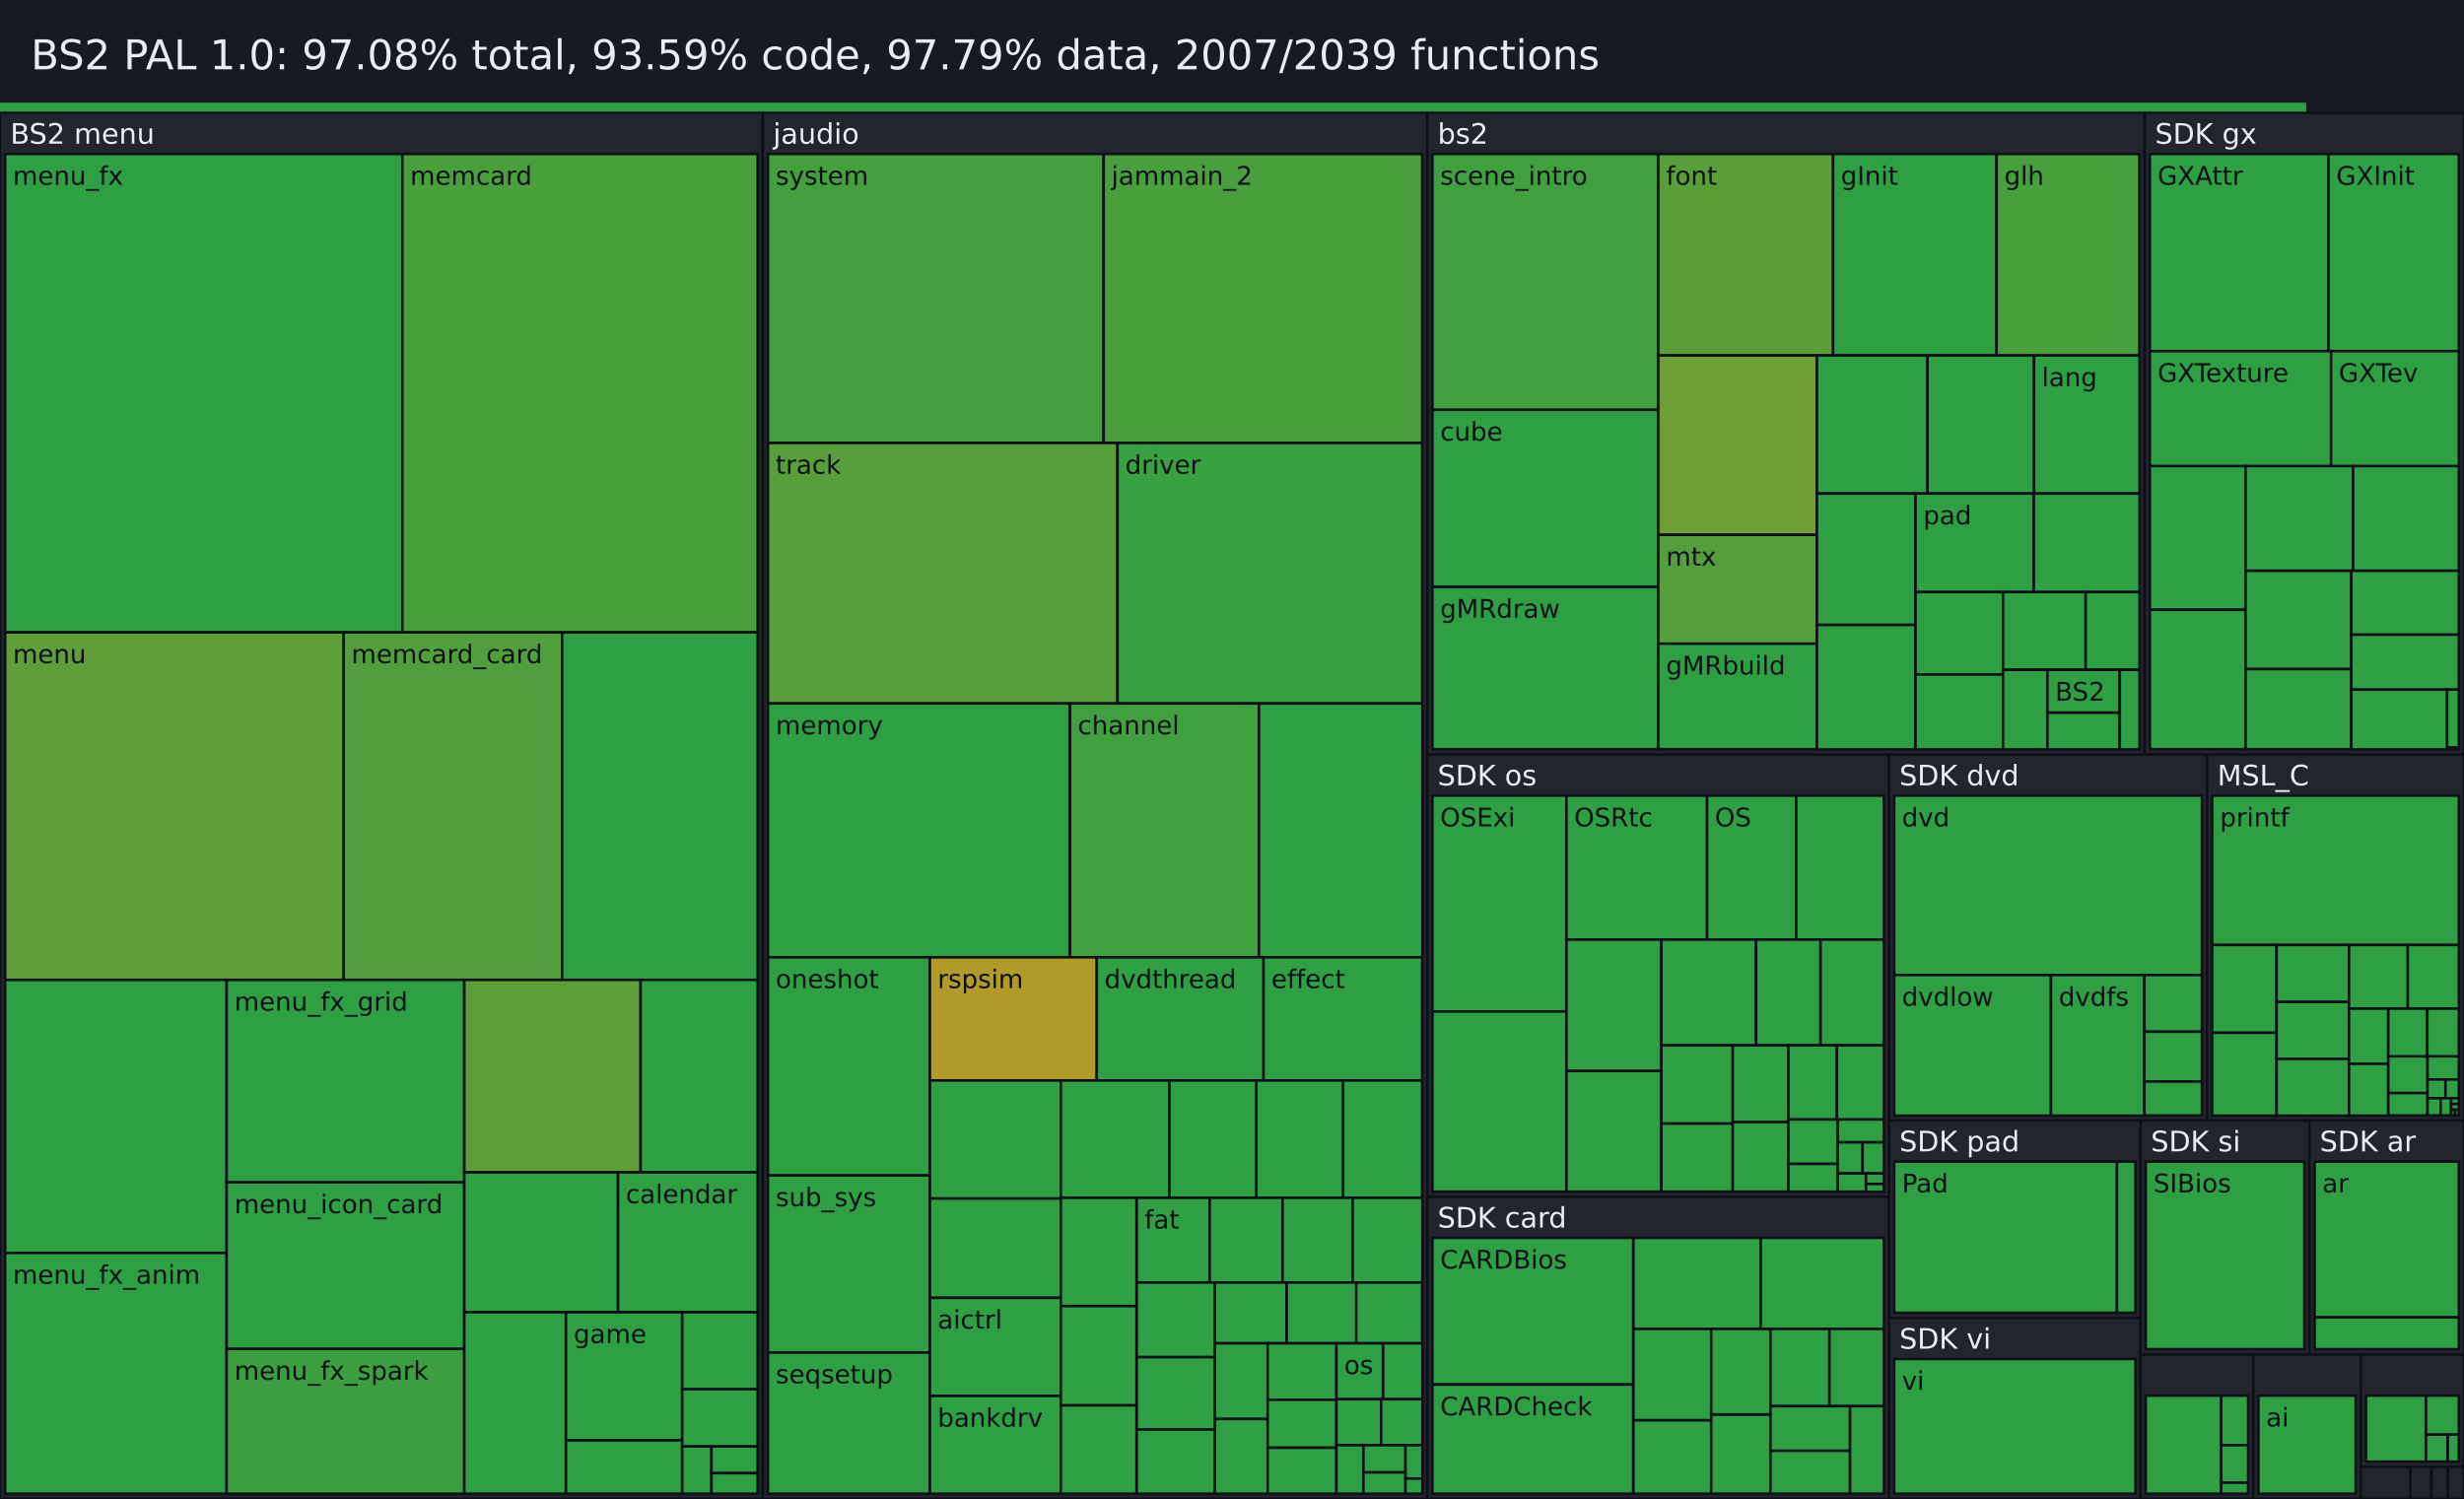
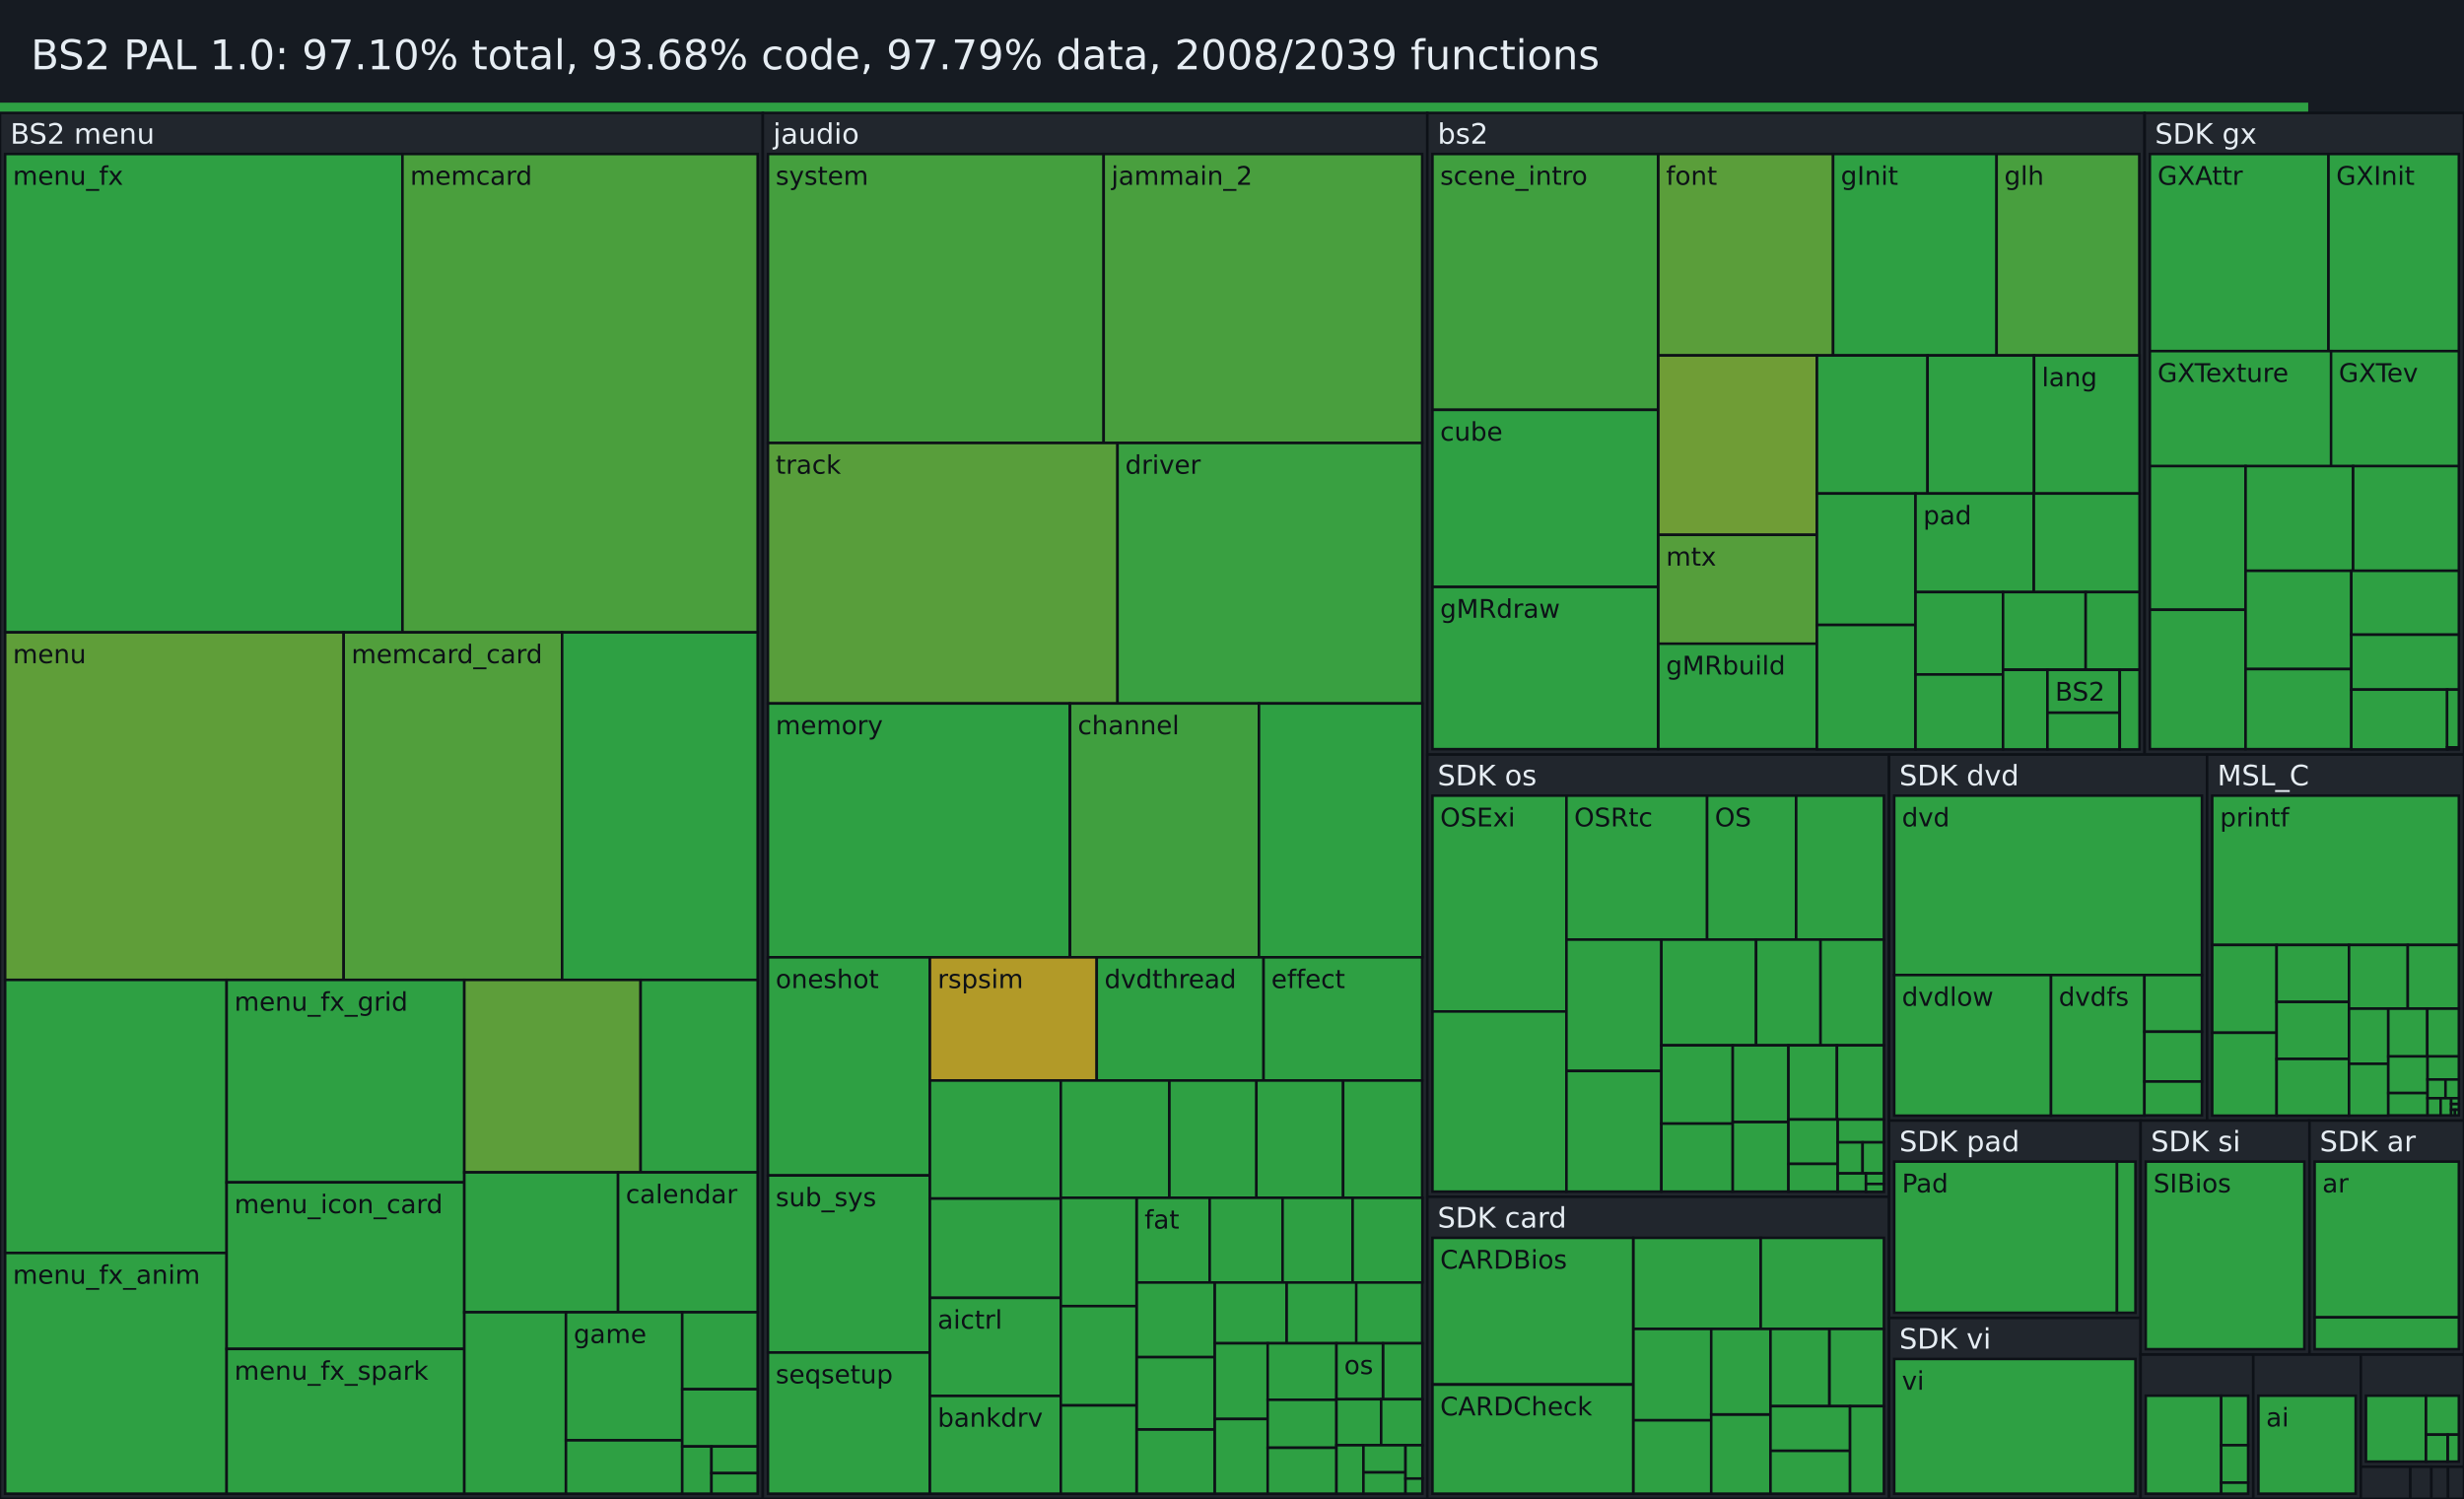
<svg xmlns="http://www.w3.org/2000/svg" width="960" height="584" font-family="Verdana,DejaVu Sans,sans-serif">
  <rect width="100%" height="100%" fill="#0d1117" />
  <rect x="0" y="0" width="960" height="44" fill="#161b22" />
-   <rect x="0" y="40" width="898.5" height="4" fill="#2ea043" />
-   <text x="12" y="27" font-size="16" fill="#e6edf3">BS2 PAL 1.0: 97.08% total, 93.59% code, 97.79% data, 2007/2039 functions</text>
+   <rect x="0" y="40" width="899.3" height="4" fill="#2ea043" />
+   <text x="12" y="27" font-size="16" fill="#e6edf3">BS2 PAL 1.0: 97.10% total, 93.68% code, 97.79% data, 2008/2039 functions</text>
  <g>
    <rect x="0.0" y="44.0" width="297.2" height="540.0" fill="#21262d" stroke="#0d1117" />
    <text x="4.0" y="56.0" font-size="11" fill="#e6edf3">BS2 menu</text>
  </g>
  <g>
    <rect x="2.0" y="60.0" width="154.8" height="186.4" fill="#2ea043" stroke="#0d1117" stroke-width="1" />
    <text x="5.0" y="72.0" font-size="10" fill="#0d1117">menu_fx</text>
  </g>
  <g>
    <rect x="156.8" y="60.0" width="138.4" height="186.4" fill="#4a9f3d" stroke="#0d1117" stroke-width="1" />
    <text x="159.8" y="72.0" font-size="10" fill="#0d1117">memcard</text>
  </g>
  <g>
    <rect x="2.0" y="246.4" width="131.9" height="135.4" fill="#5f9e39" stroke="#0d1117" stroke-width="1" />
    <text x="5.0" y="258.4" font-size="10" fill="#0d1117">menu</text>
  </g>
  <g>
    <rect x="133.9" y="246.4" width="85.1" height="135.4" fill="#519f3c" stroke="#0d1117" stroke-width="1" />
    <text x="136.9" y="258.4" font-size="10" fill="#0d1117">memcard_card</text>
  </g>
  <g>
    <rect x="219.0" y="246.4" width="76.2" height="135.4" fill="#2ea043" stroke="#0d1117" stroke-width="1" />
  </g>
  <g>
    <rect x="2.0" y="381.8" width="86.3" height="106.4" fill="#2ea043" stroke="#0d1117" stroke-width="1" />
  </g>
  <g>
    <rect x="2.0" y="488.2" width="86.3" height="93.8" fill="#2ea043" stroke="#0d1117" stroke-width="1" />
    <text x="5.0" y="500.2" font-size="10" fill="#0d1117">menu_fx_anim</text>
  </g>
  <g>
    <rect x="88.3" y="381.8" width="92.6" height="78.9" fill="#2ea043" stroke="#0d1117" stroke-width="1" />
    <text x="91.3" y="393.8" font-size="10" fill="#0d1117">menu_fx_grid</text>
  </g>
  <g>
    <rect x="88.3" y="460.7" width="92.6" height="64.9" fill="#2ea043" stroke="#0d1117" stroke-width="1" />
    <text x="91.3" y="472.7" font-size="10" fill="#0d1117">menu_icon_card</text>
  </g>
  <g>
-     <rect x="88.3" y="525.6" width="92.6" height="56.4" fill="#3b9f40" stroke="#0d1117" stroke-width="1" />
+     <rect x="88.3" y="525.6" width="92.6" height="56.4" fill="#2ea043" stroke="#0d1117" stroke-width="1" />
    <text x="91.3" y="537.6" font-size="10" fill="#0d1117">menu_fx_spark</text>
  </g>
  <g>
    <rect x="180.9" y="381.8" width="68.7" height="75.0" fill="#5d9e3a" stroke="#0d1117" stroke-width="1" />
  </g>
  <g>
    <rect x="249.6" y="381.8" width="45.6" height="75.0" fill="#2ea043" stroke="#0d1117" stroke-width="1" />
  </g>
  <g>
    <rect x="180.9" y="456.8" width="59.9" height="54.5" fill="#2ea043" stroke="#0d1117" stroke-width="1" />
  </g>
  <g>
    <rect x="240.8" y="456.8" width="54.4" height="54.5" fill="#2ea043" stroke="#0d1117" stroke-width="1" />
    <text x="243.8" y="468.8" font-size="10" fill="#0d1117">calendar</text>
  </g>
  <g>
    <rect x="180.9" y="511.3" width="39.6" height="70.7" fill="#2ea043" stroke="#0d1117" stroke-width="1" />
  </g>
  <g>
    <rect x="220.5" y="511.3" width="45.3" height="49.9" fill="#2ea043" stroke="#0d1117" stroke-width="1" />
    <text x="223.5" y="523.3" font-size="10" fill="#0d1117">game</text>
  </g>
  <g>
    <rect x="220.5" y="561.2" width="45.3" height="20.8" fill="#2ea043" stroke="#0d1117" stroke-width="1" />
  </g>
  <g>
    <rect x="265.8" y="511.3" width="29.4" height="30.0" fill="#2ea043" stroke="#0d1117" stroke-width="1" />
  </g>
  <g>
    <rect x="265.8" y="541.3" width="29.4" height="22.3" fill="#2ea043" stroke="#0d1117" stroke-width="1" />
  </g>
  <g>
    <rect x="265.8" y="563.6" width="11.4" height="18.4" fill="#2ea043" stroke="#0d1117" stroke-width="1" />
  </g>
  <g>
    <rect x="277.2" y="563.6" width="18.0" height="10.4" fill="#2ea043" stroke="#0d1117" stroke-width="1" />
  </g>
  <g>
    <rect x="277.2" y="574.0" width="18.0" height="8.0" fill="#2ea043" stroke="#0d1117" stroke-width="1" />
  </g>
  <g>
    <rect x="297.2" y="44.0" width="258.9" height="540.0" fill="#21262d" stroke="#0d1117" />
    <text x="301.2" y="56.0" font-size="11" fill="#e6edf3">jaudio</text>
  </g>
  <g>
    <rect x="299.2" y="60.0" width="130.8" height="112.6" fill="#449f3e" stroke="#0d1117" stroke-width="1" />
    <text x="302.2" y="72.0" font-size="10" fill="#0d1117">system</text>
  </g>
  <g>
    <rect x="430.0" y="60.0" width="124.1" height="112.6" fill="#499f3e" stroke="#0d1117" stroke-width="1" />
    <text x="433.0" y="72.0" font-size="10" fill="#0d1117">jammain_2</text>
  </g>
  <g>
    <rect x="299.2" y="172.6" width="136.2" height="101.5" fill="#589e3b" stroke="#0d1117" stroke-width="1" />
    <text x="302.2" y="184.6" font-size="10" fill="#0d1117">track</text>
  </g>
  <g>
    <rect x="435.4" y="172.6" width="118.7" height="101.5" fill="#39a041" stroke="#0d1117" stroke-width="1" />
    <text x="438.4" y="184.6" font-size="10" fill="#0d1117">driver</text>
  </g>
  <g>
    <rect x="299.2" y="274.1" width="117.6" height="98.9" fill="#2ea043" stroke="#0d1117" stroke-width="1" />
    <text x="302.2" y="286.1" font-size="10" fill="#0d1117">memory</text>
  </g>
  <g>
    <rect x="416.9" y="274.1" width="73.6" height="98.9" fill="#409f3f" stroke="#0d1117" stroke-width="1" />
    <text x="419.9" y="286.1" font-size="10" fill="#0d1117">channel</text>
  </g>
  <g>
    <rect x="490.5" y="274.1" width="63.7" height="98.9" fill="#2ea043" stroke="#0d1117" stroke-width="1" />
  </g>
  <g>
    <rect x="299.2" y="373.0" width="63.1" height="85.0" fill="#2ea043" stroke="#0d1117" stroke-width="1" />
    <text x="302.2" y="385.0" font-size="10" fill="#0d1117">oneshot</text>
  </g>
  <g>
    <rect x="299.2" y="458.0" width="63.1" height="69.0" fill="#2ea043" stroke="#0d1117" stroke-width="1" />
    <text x="302.2" y="470.0" font-size="10" fill="#0d1117">sub_sys</text>
  </g>
  <g>
    <rect x="299.2" y="527.0" width="63.1" height="55.0" fill="#2ea043" stroke="#0d1117" stroke-width="1" />
    <text x="302.2" y="539.0" font-size="10" fill="#0d1117">seqsetup</text>
  </g>
  <g>
    <rect x="362.3" y="373.0" width="65.0" height="48.0" fill="#b29a28" stroke="#0d1117" stroke-width="1" />
    <text x="365.3" y="385.0" font-size="10" fill="#0d1117">rspsim</text>
  </g>
  <g>
    <rect x="427.3" y="373.0" width="65.0" height="48.0" fill="#2ea043" stroke="#0d1117" stroke-width="1" />
    <text x="430.3" y="385.0" font-size="10" fill="#0d1117">dvdthread</text>
  </g>
  <g>
    <rect x="492.3" y="373.0" width="61.8" height="48.0" fill="#2ea043" stroke="#0d1117" stroke-width="1" />
    <text x="495.3" y="385.0" font-size="10" fill="#0d1117">effect</text>
  </g>
  <g>
    <rect x="362.3" y="421.0" width="51.0" height="46.0" fill="#2ea043" stroke="#0d1117" stroke-width="1" />
  </g>
  <g>
    <rect x="362.3" y="467.0" width="51.0" height="38.7" fill="#2ea043" stroke="#0d1117" stroke-width="1" />
  </g>
  <g>
    <rect x="362.3" y="505.7" width="51.0" height="38.2" fill="#2ea043" stroke="#0d1117" stroke-width="1" />
    <text x="365.3" y="517.7" font-size="10" fill="#0d1117">aictrl</text>
  </g>
  <g>
    <rect x="362.3" y="543.9" width="51.0" height="38.1" fill="#2ea043" stroke="#0d1117" stroke-width="1" />
    <text x="365.3" y="555.9" font-size="10" fill="#0d1117">bankdrv</text>
  </g>
  <g>
    <rect x="413.3" y="421.0" width="42.3" height="45.7" fill="#2ea043" stroke="#0d1117" stroke-width="1" />
  </g>
  <g>
    <rect x="455.6" y="421.0" width="34.0" height="45.7" fill="#2ea043" stroke="#0d1117" stroke-width="1" />
  </g>
  <g>
    <rect x="489.5" y="421.0" width="33.8" height="45.7" fill="#2ea043" stroke="#0d1117" stroke-width="1" />
  </g>
  <g>
    <rect x="523.3" y="421.0" width="30.8" height="45.7" fill="#2ea043" stroke="#0d1117" stroke-width="1" />
  </g>
  <g>
    <rect x="413.3" y="466.7" width="29.5" height="42.2" fill="#2ea043" stroke="#0d1117" stroke-width="1" />
  </g>
  <g>
    <rect x="413.3" y="508.9" width="29.5" height="38.7" fill="#2ea043" stroke="#0d1117" stroke-width="1" />
  </g>
  <g>
    <rect x="413.3" y="547.6" width="29.5" height="34.4" fill="#2ea043" stroke="#0d1117" stroke-width="1" />
  </g>
  <g>
    <rect x="442.9" y="466.7" width="28.5" height="33.0" fill="#2ea043" stroke="#0d1117" stroke-width="1" />
    <text x="445.9" y="478.7" font-size="10" fill="#0d1117">fat</text>
  </g>
  <g>
    <rect x="471.3" y="466.7" width="28.4" height="33.0" fill="#2ea043" stroke="#0d1117" stroke-width="1" />
  </g>
  <g>
    <rect x="499.7" y="466.7" width="27.3" height="33.0" fill="#2ea043" stroke="#0d1117" stroke-width="1" />
  </g>
  <g>
    <rect x="527.0" y="466.7" width="27.2" height="33.0" fill="#2ea043" stroke="#0d1117" stroke-width="1" />
  </g>
  <g>
    <rect x="442.9" y="499.7" width="30.4" height="29.1" fill="#2ea043" stroke="#0d1117" stroke-width="1" />
  </g>
  <g>
    <rect x="442.9" y="528.8" width="30.4" height="28.2" fill="#2ea043" stroke="#0d1117" stroke-width="1" />
  </g>
  <g>
    <rect x="442.9" y="557.0" width="30.4" height="25.0" fill="#2ea043" stroke="#0d1117" stroke-width="1" />
  </g>
  <g>
    <rect x="473.3" y="499.7" width="28.0" height="23.7" fill="#2ea043" stroke="#0d1117" stroke-width="1" />
  </g>
  <g>
    <rect x="501.3" y="499.7" width="27.2" height="23.7" fill="#2ea043" stroke="#0d1117" stroke-width="1" />
  </g>
  <g>
    <rect x="528.4" y="499.7" width="25.7" height="23.7" fill="#2ea043" stroke="#0d1117" stroke-width="1" />
  </g>
  <g>
    <rect x="473.3" y="523.4" width="20.7" height="29.5" fill="#2ea043" stroke="#0d1117" stroke-width="1" />
  </g>
  <g>
    <rect x="473.3" y="552.9" width="20.7" height="29.1" fill="#2ea043" stroke="#0d1117" stroke-width="1" />
  </g>
  <g>
    <rect x="493.9" y="523.4" width="26.8" height="22.0" fill="#2ea043" stroke="#0d1117" stroke-width="1" />
  </g>
  <g>
    <rect x="493.9" y="545.4" width="26.8" height="18.7" fill="#2ea043" stroke="#0d1117" stroke-width="1" />
  </g>
  <g>
    <rect x="493.9" y="564.1" width="26.8" height="17.9" fill="#2ea043" stroke="#0d1117" stroke-width="1" />
  </g>
  <g>
    <rect x="520.7" y="523.4" width="18.1" height="21.8" fill="#2ea043" stroke="#0d1117" stroke-width="1" />
    <text x="523.7" y="535.4" font-size="10" fill="#0d1117">os</text>
  </g>
  <g>
    <rect x="538.9" y="523.4" width="15.3" height="21.8" fill="#2ea043" stroke="#0d1117" stroke-width="1" />
  </g>
  <g>
    <rect x="520.7" y="545.2" width="17.4" height="17.9" fill="#2ea043" stroke="#0d1117" stroke-width="1" />
  </g>
  <g>
    <rect x="538.1" y="545.2" width="16.1" height="17.9" fill="#2ea043" stroke="#0d1117" stroke-width="1" />
  </g>
  <g>
    <rect x="520.7" y="563.1" width="10.5" height="18.9" fill="#2ea043" stroke="#0d1117" stroke-width="1" />
  </g>
  <g>
    <rect x="531.2" y="563.1" width="16.4" height="10.6" fill="#2ea043" stroke="#0d1117" stroke-width="1" />
  </g>
  <g>
    <rect x="531.2" y="573.7" width="16.4" height="8.3" fill="#2ea043" stroke="#0d1117" stroke-width="1" />
  </g>
  <g>
    <rect x="547.6" y="563.1" width="6.6" height="13.0" fill="#2ea043" stroke="#0d1117" stroke-width="1" />
  </g>
  <g>
    <rect x="547.6" y="576.1" width="6.6" height="5.9" fill="#2ea043" stroke="#0d1117" stroke-width="1" />
  </g>
  <g>
    <rect x="556.1" y="44.0" width="279.4" height="250.0" fill="#21262d" stroke="#0d1117" />
    <text x="560.1" y="56.0" font-size="11" fill="#e6edf3">bs2</text>
  </g>
  <g>
    <rect x="558.1" y="60.0" width="87.9" height="99.7" fill="#409f3f" stroke="#0d1117" stroke-width="1" />
    <text x="561.1" y="72.0" font-size="10" fill="#0d1117">scene_intro</text>
  </g>
  <g>
    <rect x="558.1" y="159.7" width="87.9" height="69.0" fill="#2ea043" stroke="#0d1117" stroke-width="1" />
    <text x="561.1" y="171.7" font-size="10" fill="#0d1117">cube</text>
  </g>
  <g>
    <rect x="558.1" y="228.7" width="87.9" height="63.2" fill="#2ea043" stroke="#0d1117" stroke-width="1" />
    <text x="561.1" y="240.7" font-size="10" fill="#0d1117">gMRdraw</text>
  </g>
  <g>
    <rect x="646.1" y="60.0" width="68.1" height="78.5" fill="#5a9e3a" stroke="#0d1117" stroke-width="1" />
    <text x="649.1" y="72.0" font-size="10" fill="#0d1117">font</text>
  </g>
  <g>
    <rect x="714.2" y="60.0" width="63.7" height="78.5" fill="#2ea043" stroke="#0d1117" stroke-width="1" />
    <text x="717.2" y="72.0" font-size="10" fill="#0d1117">gInit</text>
  </g>
  <g>
    <rect x="777.9" y="60.0" width="55.6" height="78.5" fill="#489f3e" stroke="#0d1117" stroke-width="1" />
    <text x="780.9" y="72.0" font-size="10" fill="#0d1117">glh</text>
  </g>
  <g>
    <rect x="646.1" y="138.5" width="61.8" height="69.9" fill="#6f9d36" stroke="#0d1117" stroke-width="1" />
  </g>
  <g>
    <rect x="646.1" y="208.4" width="61.8" height="42.5" fill="#559e3b" stroke="#0d1117" stroke-width="1" />
    <text x="649.1" y="220.4" font-size="10" fill="#0d1117">mtx</text>
  </g>
  <g>
    <rect x="646.1" y="250.8" width="61.8" height="41.1" fill="#2ea043" stroke="#0d1117" stroke-width="1" />
    <text x="649.1" y="262.8" font-size="10" fill="#0d1117">gMRbuild</text>
  </g>
  <g>
    <rect x="707.9" y="138.5" width="43.1" height="53.8" fill="#2ea043" stroke="#0d1117" stroke-width="1" />
  </g>
  <g>
    <rect x="751.0" y="138.5" width="41.5" height="53.8" fill="#2ea043" stroke="#0d1117" stroke-width="1" />
  </g>
  <g>
    <rect x="792.5" y="138.5" width="41.1" height="53.8" fill="#2ea043" stroke="#0d1117" stroke-width="1" />
    <text x="795.5" y="150.5" font-size="10" fill="#0d1117">lang</text>
  </g>
  <g>
    <rect x="707.9" y="192.3" width="38.4" height="51.2" fill="#2ea043" stroke="#0d1117" stroke-width="1" />
  </g>
  <g>
    <rect x="707.9" y="243.5" width="38.4" height="48.5" fill="#2ea043" stroke="#0d1117" stroke-width="1" />
  </g>
  <g>
    <rect x="746.3" y="192.3" width="46.1" height="38.4" fill="#2ea043" stroke="#0d1117" stroke-width="1" />
    <text x="749.3" y="204.3" font-size="10" fill="#0d1117">pad</text>
  </g>
  <g>
    <rect x="792.4" y="192.3" width="41.2" height="38.4" fill="#2ea043" stroke="#0d1117" stroke-width="1" />
  </g>
  <g>
    <rect x="746.3" y="230.7" width="34.1" height="32.1" fill="#2ea043" stroke="#0d1117" stroke-width="1" />
  </g>
  <g>
    <rect x="746.3" y="262.8" width="34.1" height="29.2" fill="#2ea043" stroke="#0d1117" stroke-width="1" />
  </g>
  <g>
    <rect x="780.4" y="230.7" width="32.2" height="30.2" fill="#2ea043" stroke="#0d1117" stroke-width="1" />
  </g>
  <g>
    <rect x="812.6" y="230.7" width="21.0" height="30.2" fill="#2ea043" stroke="#0d1117" stroke-width="1" />
  </g>
  <g>
    <rect x="780.4" y="261.0" width="17.3" height="31.0" fill="#2ea043" stroke="#0d1117" stroke-width="1" />
  </g>
  <g>
    <rect x="797.7" y="261.0" width="28.1" height="16.7" fill="#2ea043" stroke="#0d1117" stroke-width="1" />
    <text x="800.7" y="273.0" font-size="10" fill="#0d1117">BS2</text>
  </g>
  <g>
    <rect x="797.7" y="277.7" width="28.1" height="14.3" fill="#2ea043" stroke="#0d1117" stroke-width="1" />
  </g>
  <g>
    <rect x="825.9" y="261.0" width="7.7" height="31.0" fill="#2ea043" stroke="#0d1117" stroke-width="1" />
  </g>
  <g>
    <rect x="835.6" y="44.0" width="124.4" height="250.0" fill="#21262d" stroke="#0d1117" />
    <text x="839.6" y="56.0" font-size="11" fill="#e6edf3">SDK gx</text>
  </g>
  <g>
    <rect x="837.6" y="60.0" width="69.6" height="76.8" fill="#2ea043" stroke="#0d1117" stroke-width="1" />
    <text x="840.6" y="72.0" font-size="10" fill="#0d1117">GXAttr</text>
  </g>
  <g>
    <rect x="907.2" y="60.0" width="50.8" height="76.8" fill="#2ea043" stroke="#0d1117" stroke-width="1" />
    <text x="910.2" y="72.0" font-size="10" fill="#0d1117">GXInit</text>
  </g>
  <g>
    <rect x="837.6" y="136.8" width="70.7" height="44.9" fill="#2ea043" stroke="#0d1117" stroke-width="1" />
    <text x="840.6" y="148.8" font-size="10" fill="#0d1117">GXTexture</text>
  </g>
  <g>
    <rect x="908.2" y="136.8" width="49.8" height="44.9" fill="#2ea043" stroke="#0d1117" stroke-width="1" />
    <text x="911.2" y="148.8" font-size="10" fill="#0d1117">GXTev</text>
  </g>
  <g>
    <rect x="837.6" y="181.6" width="37.3" height="56.0" fill="#2ea043" stroke="#0d1117" stroke-width="1" />
  </g>
  <g>
    <rect x="837.6" y="237.6" width="37.3" height="54.3" fill="#2ea043" stroke="#0d1117" stroke-width="1" />
  </g>
  <g>
    <rect x="874.9" y="181.6" width="41.9" height="40.8" fill="#2ea043" stroke="#0d1117" stroke-width="1" />
  </g>
  <g>
    <rect x="916.8" y="181.6" width="41.2" height="40.8" fill="#2ea043" stroke="#0d1117" stroke-width="1" />
  </g>
  <g>
    <rect x="874.9" y="222.4" width="41.2" height="38.3" fill="#2ea043" stroke="#0d1117" stroke-width="1" />
  </g>
  <g>
    <rect x="874.9" y="260.7" width="41.2" height="31.2" fill="#2ea043" stroke="#0d1117" stroke-width="1" />
  </g>
  <g>
    <rect x="916.1" y="222.4" width="41.9" height="24.9" fill="#2ea043" stroke="#0d1117" stroke-width="1" />
  </g>
  <g>
    <rect x="916.1" y="247.3" width="41.9" height="21.4" fill="#2ea043" stroke="#0d1117" stroke-width="1" />
  </g>
  <g>
    <rect x="916.1" y="268.7" width="37.4" height="23.3" fill="#2ea043" stroke="#0d1117" stroke-width="1" />
  </g>
  <g>
    <rect x="953.4" y="268.7" width="4.6" height="22.5" fill="#2ea043" stroke="#0d1117" stroke-width="1" />
  </g>
  <g>
    <rect x="953.4" y="291.2" width="4.6" height="0.8" fill="#2ea043" stroke="#0d1117" stroke-width="1" />
  </g>
  <g>
    <rect x="556.1" y="294.0" width="179.9" height="172.4" fill="#21262d" stroke="#0d1117" />
    <text x="560.1" y="306.0" font-size="11" fill="#e6edf3">SDK os</text>
  </g>
  <g>
    <rect x="558.1" y="310.0" width="52.2" height="84.1" fill="#2ea043" stroke="#0d1117" stroke-width="1" />
    <text x="561.1" y="322.0" font-size="10" fill="#0d1117">OSExi</text>
  </g>
  <g>
    <rect x="558.1" y="394.1" width="52.2" height="70.2" fill="#2ea043" stroke="#0d1117" stroke-width="1" />
  </g>
  <g>
    <rect x="610.3" y="310.0" width="54.8" height="56.2" fill="#2ea043" stroke="#0d1117" stroke-width="1" />
    <text x="613.3" y="322.0" font-size="10" fill="#0d1117">OSRtc</text>
  </g>
  <g>
    <rect x="665.1" y="310.0" width="34.7" height="56.2" fill="#2ea043" stroke="#0d1117" stroke-width="1" />
    <text x="668.1" y="322.0" font-size="10" fill="#0d1117">OS</text>
  </g>
  <g>
    <rect x="699.8" y="310.0" width="34.2" height="56.2" fill="#2ea043" stroke="#0d1117" stroke-width="1" />
  </g>
  <g>
    <rect x="610.3" y="366.1" width="37.0" height="51.2" fill="#2ea043" stroke="#0d1117" stroke-width="1" />
  </g>
  <g>
    <rect x="610.3" y="417.3" width="37.0" height="47.0" fill="#2ea043" stroke="#0d1117" stroke-width="1" />
  </g>
  <g>
    <rect x="647.3" y="366.1" width="36.9" height="41.2" fill="#2ea043" stroke="#0d1117" stroke-width="1" />
  </g>
  <g>
    <rect x="684.2" y="366.1" width="25.1" height="41.2" fill="#2ea043" stroke="#0d1117" stroke-width="1" />
  </g>
  <g>
    <rect x="709.3" y="366.1" width="24.7" height="41.2" fill="#2ea043" stroke="#0d1117" stroke-width="1" />
  </g>
  <g>
    <rect x="647.3" y="407.3" width="27.8" height="30.5" fill="#2ea043" stroke="#0d1117" stroke-width="1" />
  </g>
  <g>
    <rect x="647.3" y="437.8" width="27.8" height="26.5" fill="#2ea043" stroke="#0d1117" stroke-width="1" />
  </g>
  <g>
    <rect x="675.1" y="407.3" width="21.7" height="29.9" fill="#2ea043" stroke="#0d1117" stroke-width="1" />
  </g>
  <g>
    <rect x="675.1" y="437.2" width="21.7" height="27.1" fill="#2ea043" stroke="#0d1117" stroke-width="1" />
  </g>
  <g>
    <rect x="696.8" y="407.3" width="18.9" height="28.9" fill="#2ea043" stroke="#0d1117" stroke-width="1" />
  </g>
  <g>
    <rect x="715.7" y="407.3" width="18.3" height="28.9" fill="#2ea043" stroke="#0d1117" stroke-width="1" />
  </g>
  <g>
    <rect x="696.8" y="436.2" width="19.2" height="17.3" fill="#2ea043" stroke="#0d1117" stroke-width="1" />
  </g>
  <g>
    <rect x="696.8" y="453.5" width="19.2" height="10.8" fill="#2ea043" stroke="#0d1117" stroke-width="1" />
  </g>
  <g>
    <rect x="716.0" y="436.2" width="18.0" height="8.9" fill="#2ea043" stroke="#0d1117" stroke-width="1" />
  </g>
  <g>
    <rect x="716.0" y="445.1" width="9.7" height="12.1" fill="#2ea043" stroke="#0d1117" stroke-width="1" />
  </g>
  <g>
    <rect x="725.7" y="445.1" width="8.3" height="12.1" fill="#2ea043" stroke="#0d1117" stroke-width="1" />
  </g>
  <g>
    <rect x="716.0" y="457.2" width="11.0" height="7.1" fill="#2ea043" stroke="#0d1117" stroke-width="1" />
  </g>
  <g>
    <rect x="727.0" y="457.2" width="7.0" height="4.1" fill="#2ea043" stroke="#0d1117" stroke-width="1" />
  </g>
  <g>
    <rect x="727.0" y="461.3" width="7.0" height="3.1" fill="#2ea043" stroke="#0d1117" stroke-width="1" />
  </g>
  <g>
    <rect x="556.1" y="466.3" width="179.9" height="117.7" fill="#21262d" stroke="#0d1117" />
    <text x="560.1" y="478.3" font-size="11" fill="#e6edf3">SDK card</text>
  </g>
  <g>
    <rect x="558.1" y="482.3" width="78.2" height="57.1" fill="#2ea043" stroke="#0d1117" stroke-width="1" />
    <text x="561.1" y="494.3" font-size="10" fill="#0d1117">CARDBios</text>
  </g>
  <g>
    <rect x="558.1" y="539.5" width="78.2" height="42.5" fill="#2ea043" stroke="#0d1117" stroke-width="1" />
    <text x="561.1" y="551.5" font-size="10" fill="#0d1117">CARDCheck</text>
  </g>
  <g>
    <rect x="636.4" y="482.3" width="49.6" height="35.5" fill="#2ea043" stroke="#0d1117" stroke-width="1" />
  </g>
  <g>
    <rect x="686.0" y="482.3" width="48.0" height="35.5" fill="#2ea043" stroke="#0d1117" stroke-width="1" />
  </g>
  <g>
    <rect x="636.4" y="517.8" width="30.4" height="35.6" fill="#2ea043" stroke="#0d1117" stroke-width="1" />
  </g>
  <g>
    <rect x="636.4" y="553.4" width="30.4" height="28.6" fill="#2ea043" stroke="#0d1117" stroke-width="1" />
  </g>
  <g>
    <rect x="666.7" y="517.8" width="23.1" height="33.3" fill="#2ea043" stroke="#0d1117" stroke-width="1" />
  </g>
  <g>
    <rect x="666.7" y="551.2" width="23.1" height="30.8" fill="#2ea043" stroke="#0d1117" stroke-width="1" />
  </g>
  <g>
    <rect x="689.8" y="517.8" width="22.9" height="30.1" fill="#2ea043" stroke="#0d1117" stroke-width="1" />
  </g>
  <g>
    <rect x="712.8" y="517.8" width="21.2" height="30.1" fill="#2ea043" stroke="#0d1117" stroke-width="1" />
  </g>
  <g>
    <rect x="689.8" y="547.9" width="31.0" height="17.4" fill="#2ea043" stroke="#0d1117" stroke-width="1" />
  </g>
  <g>
    <rect x="689.8" y="565.3" width="31.0" height="16.7" fill="#2ea043" stroke="#0d1117" stroke-width="1" />
  </g>
  <g>
    <rect x="720.8" y="547.9" width="13.2" height="34.1" fill="#2ea043" stroke="#0d1117" stroke-width="1" />
  </g>
  <g>
    <rect x="736.0" y="294.0" width="123.9" height="142.7" fill="#21262d" stroke="#0d1117" />
    <text x="740.0" y="306.0" font-size="11" fill="#e6edf3">SDK dvd</text>
  </g>
  <g>
    <rect x="738.0" y="310.0" width="119.9" height="69.9" fill="#2ea043" stroke="#0d1117" stroke-width="1" />
    <text x="741.0" y="322.0" font-size="10" fill="#0d1117">dvd</text>
  </g>
  <g>
    <rect x="738.0" y="379.9" width="61.1" height="54.8" fill="#2ea043" stroke="#0d1117" stroke-width="1" />
    <text x="741.0" y="391.9" font-size="10" fill="#0d1117">dvdlow</text>
  </g>
  <g>
    <rect x="799.1" y="379.9" width="36.4" height="54.8" fill="#2ea043" stroke="#0d1117" stroke-width="1" />
    <text x="802.1" y="391.9" font-size="10" fill="#0d1117">dvdfs</text>
  </g>
  <g>
    <rect x="835.5" y="379.9" width="22.4" height="22.1" fill="#2ea043" stroke="#0d1117" stroke-width="1" />
  </g>
  <g>
    <rect x="835.5" y="402.0" width="22.4" height="19.4" fill="#2ea043" stroke="#0d1117" stroke-width="1" />
  </g>
  <g>
    <rect x="835.5" y="421.4" width="22.4" height="13.2" fill="#2ea043" stroke="#0d1117" stroke-width="1" />
  </g>
  <g>
    <rect x="859.9" y="294.0" width="100.1" height="142.7" fill="#21262d" stroke="#0d1117" />
    <text x="863.9" y="306.0" font-size="11" fill="#e6edf3">MSL_C</text>
  </g>
  <g>
    <rect x="861.9" y="310.0" width="96.1" height="58.2" fill="#2ea043" stroke="#0d1117" stroke-width="1" />
    <text x="864.9" y="322.0" font-size="10" fill="#0d1117">printf</text>
  </g>
  <g>
    <rect x="861.9" y="368.2" width="25.1" height="34.2" fill="#2ea043" stroke="#0d1117" stroke-width="1" />
  </g>
  <g>
    <rect x="861.9" y="402.4" width="25.1" height="32.3" fill="#2ea043" stroke="#0d1117" stroke-width="1" />
  </g>
  <g>
    <rect x="887.0" y="368.2" width="28.2" height="22.2" fill="#2ea043" stroke="#0d1117" stroke-width="1" />
  </g>
  <g>
    <rect x="887.0" y="390.4" width="28.2" height="22.2" fill="#2ea043" stroke="#0d1117" stroke-width="1" />
  </g>
  <g>
    <rect x="887.0" y="412.6" width="28.2" height="22.1" fill="#2ea043" stroke="#0d1117" stroke-width="1" />
  </g>
  <g>
    <rect x="915.2" y="368.2" width="22.9" height="24.8" fill="#2ea043" stroke="#0d1117" stroke-width="1" />
  </g>
  <g>
    <rect x="938.1" y="368.2" width="19.9" height="24.8" fill="#2ea043" stroke="#0d1117" stroke-width="1" />
  </g>
  <g>
    <rect x="915.2" y="393.0" width="15.3" height="21.5" fill="#2ea043" stroke="#0d1117" stroke-width="1" />
  </g>
  <g>
    <rect x="915.2" y="414.5" width="15.3" height="20.2" fill="#2ea043" stroke="#0d1117" stroke-width="1" />
  </g>
  <g>
    <rect x="930.5" y="393.0" width="15.2" height="18.7" fill="#2ea043" stroke="#0d1117" stroke-width="1" />
  </g>
  <g>
    <rect x="945.7" y="393.0" width="12.3" height="18.7" fill="#2ea043" stroke="#0d1117" stroke-width="1" />
  </g>
  <g>
    <rect x="930.5" y="411.6" width="15.3" height="14.3" fill="#2ea043" stroke="#0d1117" stroke-width="1" />
  </g>
  <g>
    <rect x="930.5" y="425.9" width="15.3" height="8.7" fill="#2ea043" stroke="#0d1117" stroke-width="1" />
  </g>
  <g>
    <rect x="945.8" y="411.6" width="12.2" height="9.0" fill="#2ea043" stroke="#0d1117" stroke-width="1" />
  </g>
  <g>
    <rect x="945.8" y="420.6" width="7.0" height="7.3" fill="#2ea043" stroke="#0d1117" stroke-width="1" />
  </g>
  <g>
    <rect x="952.8" y="420.6" width="5.2" height="7.3" fill="#2ea043" stroke="#0d1117" stroke-width="1" />
  </g>
  <g>
    <rect x="945.8" y="427.9" width="5.1" height="6.7" fill="#2ea043" stroke="#0d1117" stroke-width="1" />
  </g>
  <g>
    <rect x="950.9" y="427.9" width="4.1" height="6.7" fill="#2ea043" stroke="#0d1117" stroke-width="1" />
  </g>
  <g>
    <rect x="955.0" y="427.9" width="3.0" height="2.2" fill="#2ea043" stroke="#0d1117" stroke-width="1" />
  </g>
  <g>
    <rect x="955.0" y="430.2" width="3.0" height="2.2" fill="#2ea043" stroke="#0d1117" stroke-width="1" />
  </g>
  <g>
    <rect x="955.0" y="432.4" width="1.5" height="2.2" fill="#2ea043" stroke="#0d1117" stroke-width="1" />
  </g>
  <g>
    <rect x="956.5" y="432.4" width="1.5" height="2.2" fill="#2ea043" stroke="#0d1117" stroke-width="1" />
  </g>
  <g>
    <rect x="736.0" y="436.6" width="98.0" height="76.9" fill="#21262d" stroke="#0d1117" />
    <text x="740.0" y="448.6" font-size="11" fill="#e6edf3">SDK pad</text>
  </g>
  <g>
    <rect x="738.0" y="452.6" width="86.8" height="58.9" fill="#2ea043" stroke="#0d1117" stroke-width="1" />
    <text x="741.0" y="464.6" font-size="10" fill="#0d1117">Pad</text>
  </g>
  <g>
    <rect x="824.8" y="452.6" width="7.2" height="58.9" fill="#2ea043" stroke="#0d1117" stroke-width="1" />
  </g>
  <g>
    <rect x="736.0" y="513.5" width="98.0" height="70.5" fill="#21262d" stroke="#0d1117" />
    <text x="740.0" y="525.5" font-size="11" fill="#e6edf3">SDK vi</text>
  </g>
  <g>
    <rect x="738.0" y="529.5" width="94.0" height="52.5" fill="#2ea043" stroke="#0d1117" stroke-width="1" />
    <text x="741.0" y="541.5" font-size="10" fill="#0d1117">vi</text>
  </g>
  <g>
    <rect x="834.0" y="436.6" width="65.8" height="91.1" fill="#21262d" stroke="#0d1117" />
    <text x="838.0" y="448.6" font-size="11" fill="#e6edf3">SDK si</text>
  </g>
  <g>
    <rect x="836.0" y="452.6" width="61.8" height="73.1" fill="#2ea043" stroke="#0d1117" stroke-width="1" />
    <text x="839.0" y="464.6" font-size="10" fill="#0d1117">SIBios</text>
  </g>
  <g>
    <rect x="899.8" y="436.6" width="60.2" height="91.1" fill="#21262d" stroke="#0d1117" />
    <text x="903.8" y="448.6" font-size="11" fill="#e6edf3">SDK ar</text>
  </g>
  <g>
    <rect x="901.8" y="452.6" width="56.2" height="60.7" fill="#2ea043" stroke="#0d1117" stroke-width="1" />
    <text x="904.8" y="464.6" font-size="10" fill="#0d1117">ar</text>
  </g>
  <g>
    <rect x="901.8" y="513.3" width="56.2" height="12.4" fill="#2ea043" stroke="#0d1117" stroke-width="1" />
  </g>
  <g>
    <rect x="834.0" y="527.8" width="43.9" height="56.2" fill="#21262d" stroke="#0d1117" />
  </g>
  <g>
    <rect x="836.0" y="543.8" width="29.4" height="38.2" fill="#2ea043" stroke="#0d1117" stroke-width="1" />
  </g>
  <g>
    <rect x="865.4" y="543.8" width="10.5" height="19.4" fill="#2ea043" stroke="#0d1117" stroke-width="1" />
  </g>
  <g>
    <rect x="865.4" y="563.1" width="10.5" height="14.6" fill="#2ea043" stroke="#0d1117" stroke-width="1" />
  </g>
  <g>
    <rect x="865.4" y="577.7" width="10.5" height="4.3" fill="#2ea043" stroke="#0d1117" stroke-width="1" />
  </g>
  <g>
    <rect x="877.9" y="527.8" width="41.9" height="56.2" fill="#21262d" stroke="#0d1117" />
  </g>
  <g>
    <rect x="879.9" y="543.8" width="37.9" height="38.2" fill="#2ea043" stroke="#0d1117" stroke-width="1" />
    <text x="882.9" y="555.8" font-size="10" fill="#0d1117">ai</text>
  </g>
  <g>
    <rect x="919.8" y="527.8" width="40.2" height="43.7" fill="#21262d" stroke="#0d1117" />
  </g>
  <g>
    <rect x="921.8" y="543.8" width="23.4" height="25.7" fill="#2ea043" stroke="#0d1117" stroke-width="1" />
  </g>
  <g>
    <rect x="945.2" y="543.8" width="12.8" height="15.2" fill="#2ea043" stroke="#0d1117" stroke-width="1" />
  </g>
  <g>
    <rect x="945.2" y="559.0" width="8.4" height="10.5" fill="#2ea043" stroke="#0d1117" stroke-width="1" />
  </g>
  <g>
    <rect x="953.7" y="559.0" width="4.3" height="10.5" fill="#2ea043" stroke="#0d1117" stroke-width="1" />
  </g>
  <g>
    <rect x="919.8" y="571.5" width="19.3" height="12.5" fill="#21262d" stroke="#0d1117" />
  </g>
  <g>
    <rect x="939.1" y="571.5" width="8.2" height="12.5" fill="#21262d" stroke="#0d1117" />
  </g>
  <g>
    <rect x="947.3" y="571.5" width="6.5" height="12.5" fill="#21262d" stroke="#0d1117" />
  </g>
  <g>
    <rect x="953.8" y="571.5" width="6.2" height="12.5" fill="#21262d" stroke="#0d1117" />
  </g>
</svg>
